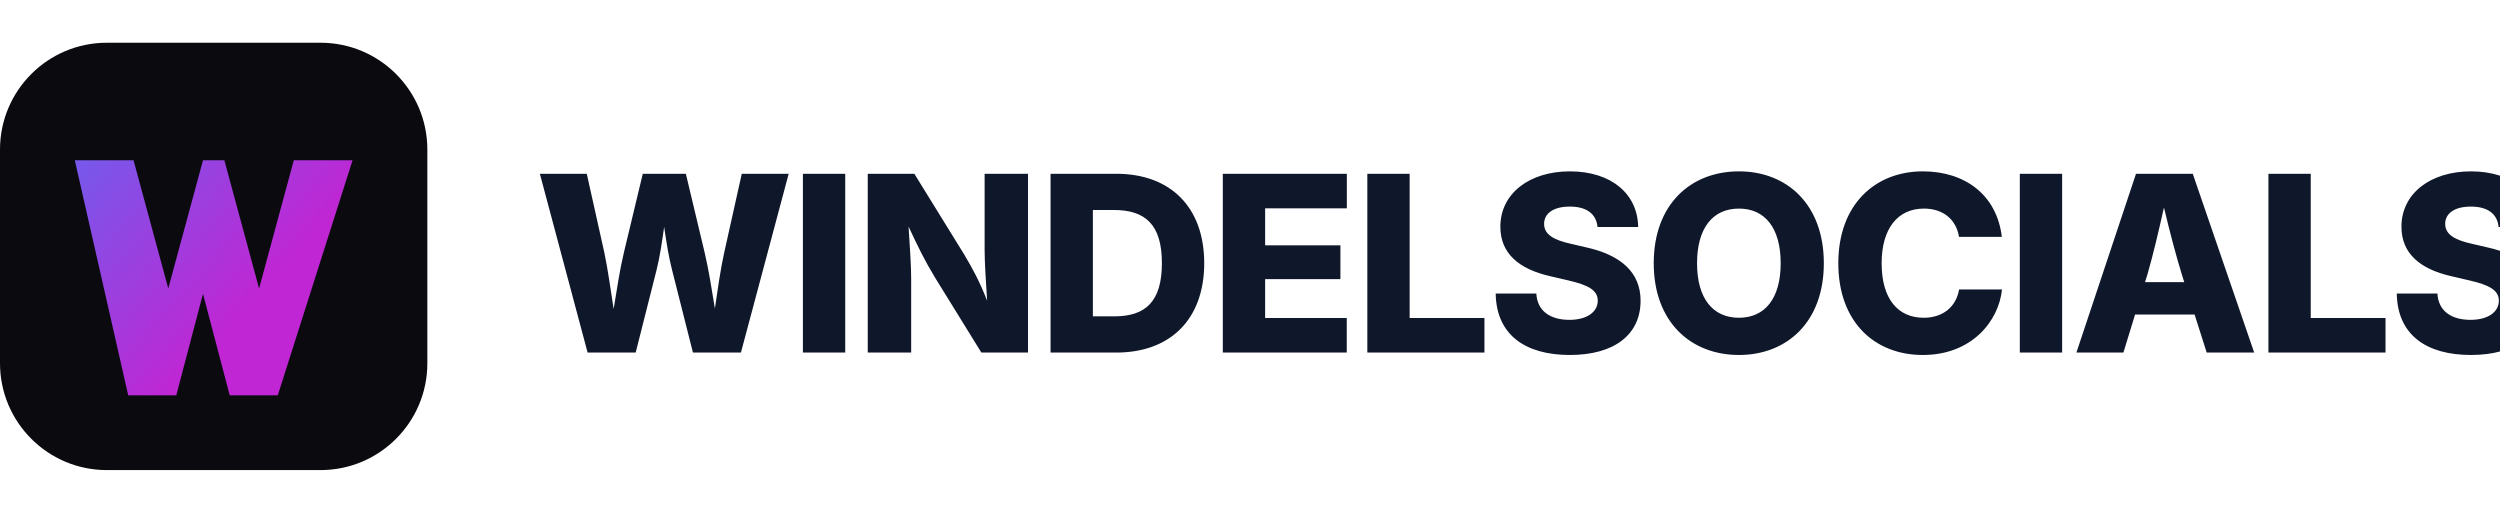
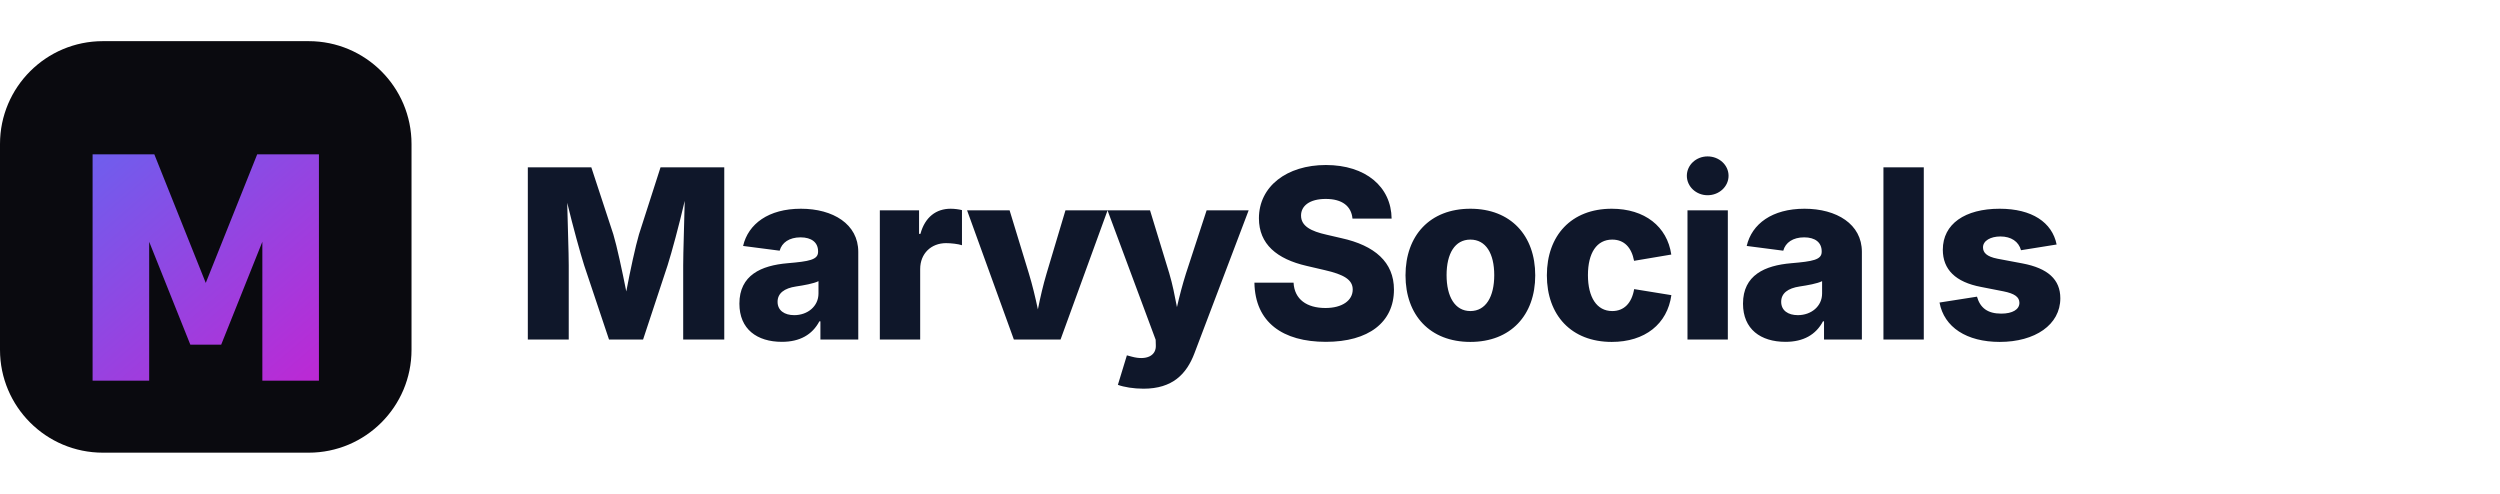
- <svg xmlns="http://www.w3.org/2000/svg" viewBox="0 0 468 96" role="img" aria-label="WINDELSOCIALS">
+ <svg xmlns="http://www.w3.org/2000/svg" viewBox="0 0 486 96" role="img" aria-label="MarvySocials">
  <defs>
-     <linearGradient id="wb" x1="12" y1="16" x2="52" y2="52" gradientUnits="userSpaceOnUse">
+     <linearGradient id="mv" x1="16" y1="20" x2="64" y2="76" gradientUnits="userSpaceOnUse">
      <stop stop-color="#6366F1" />
      <stop offset="1" stop-color="#C026D3" />
    </linearGradient>
  </defs>
  <rect x="0" y="8" width="80" height="80" rx="20" fill="#0A0A0F" />
-   <path d="M14 30h11l6.5 24L38 30h4l6.5 24L55 30h11L52 74h-9l-5-19-5 19h-9L14 30z" fill="url(#wb)" />
-   <text x="100" y="66" font-family="Inter,Segoe UI,Helvetica,Arial,sans-serif" font-size="46" font-weight="800" letter-spacing="-1" fill="#0F172A">WINDELSOCIALS</text>
+   <path d="M18 74V30h12l10 25 10-25h12v44H51V47l-8 20h-6l-8-20v27H18z" fill="url(#mv)" />
+   <text x="100" y="66" font-family="Inter,Segoe UI,Helvetica,Arial,sans-serif" font-size="46" font-weight="800" letter-spacing="-1" fill="#0F172A">MarvySocials</text>
</svg>
